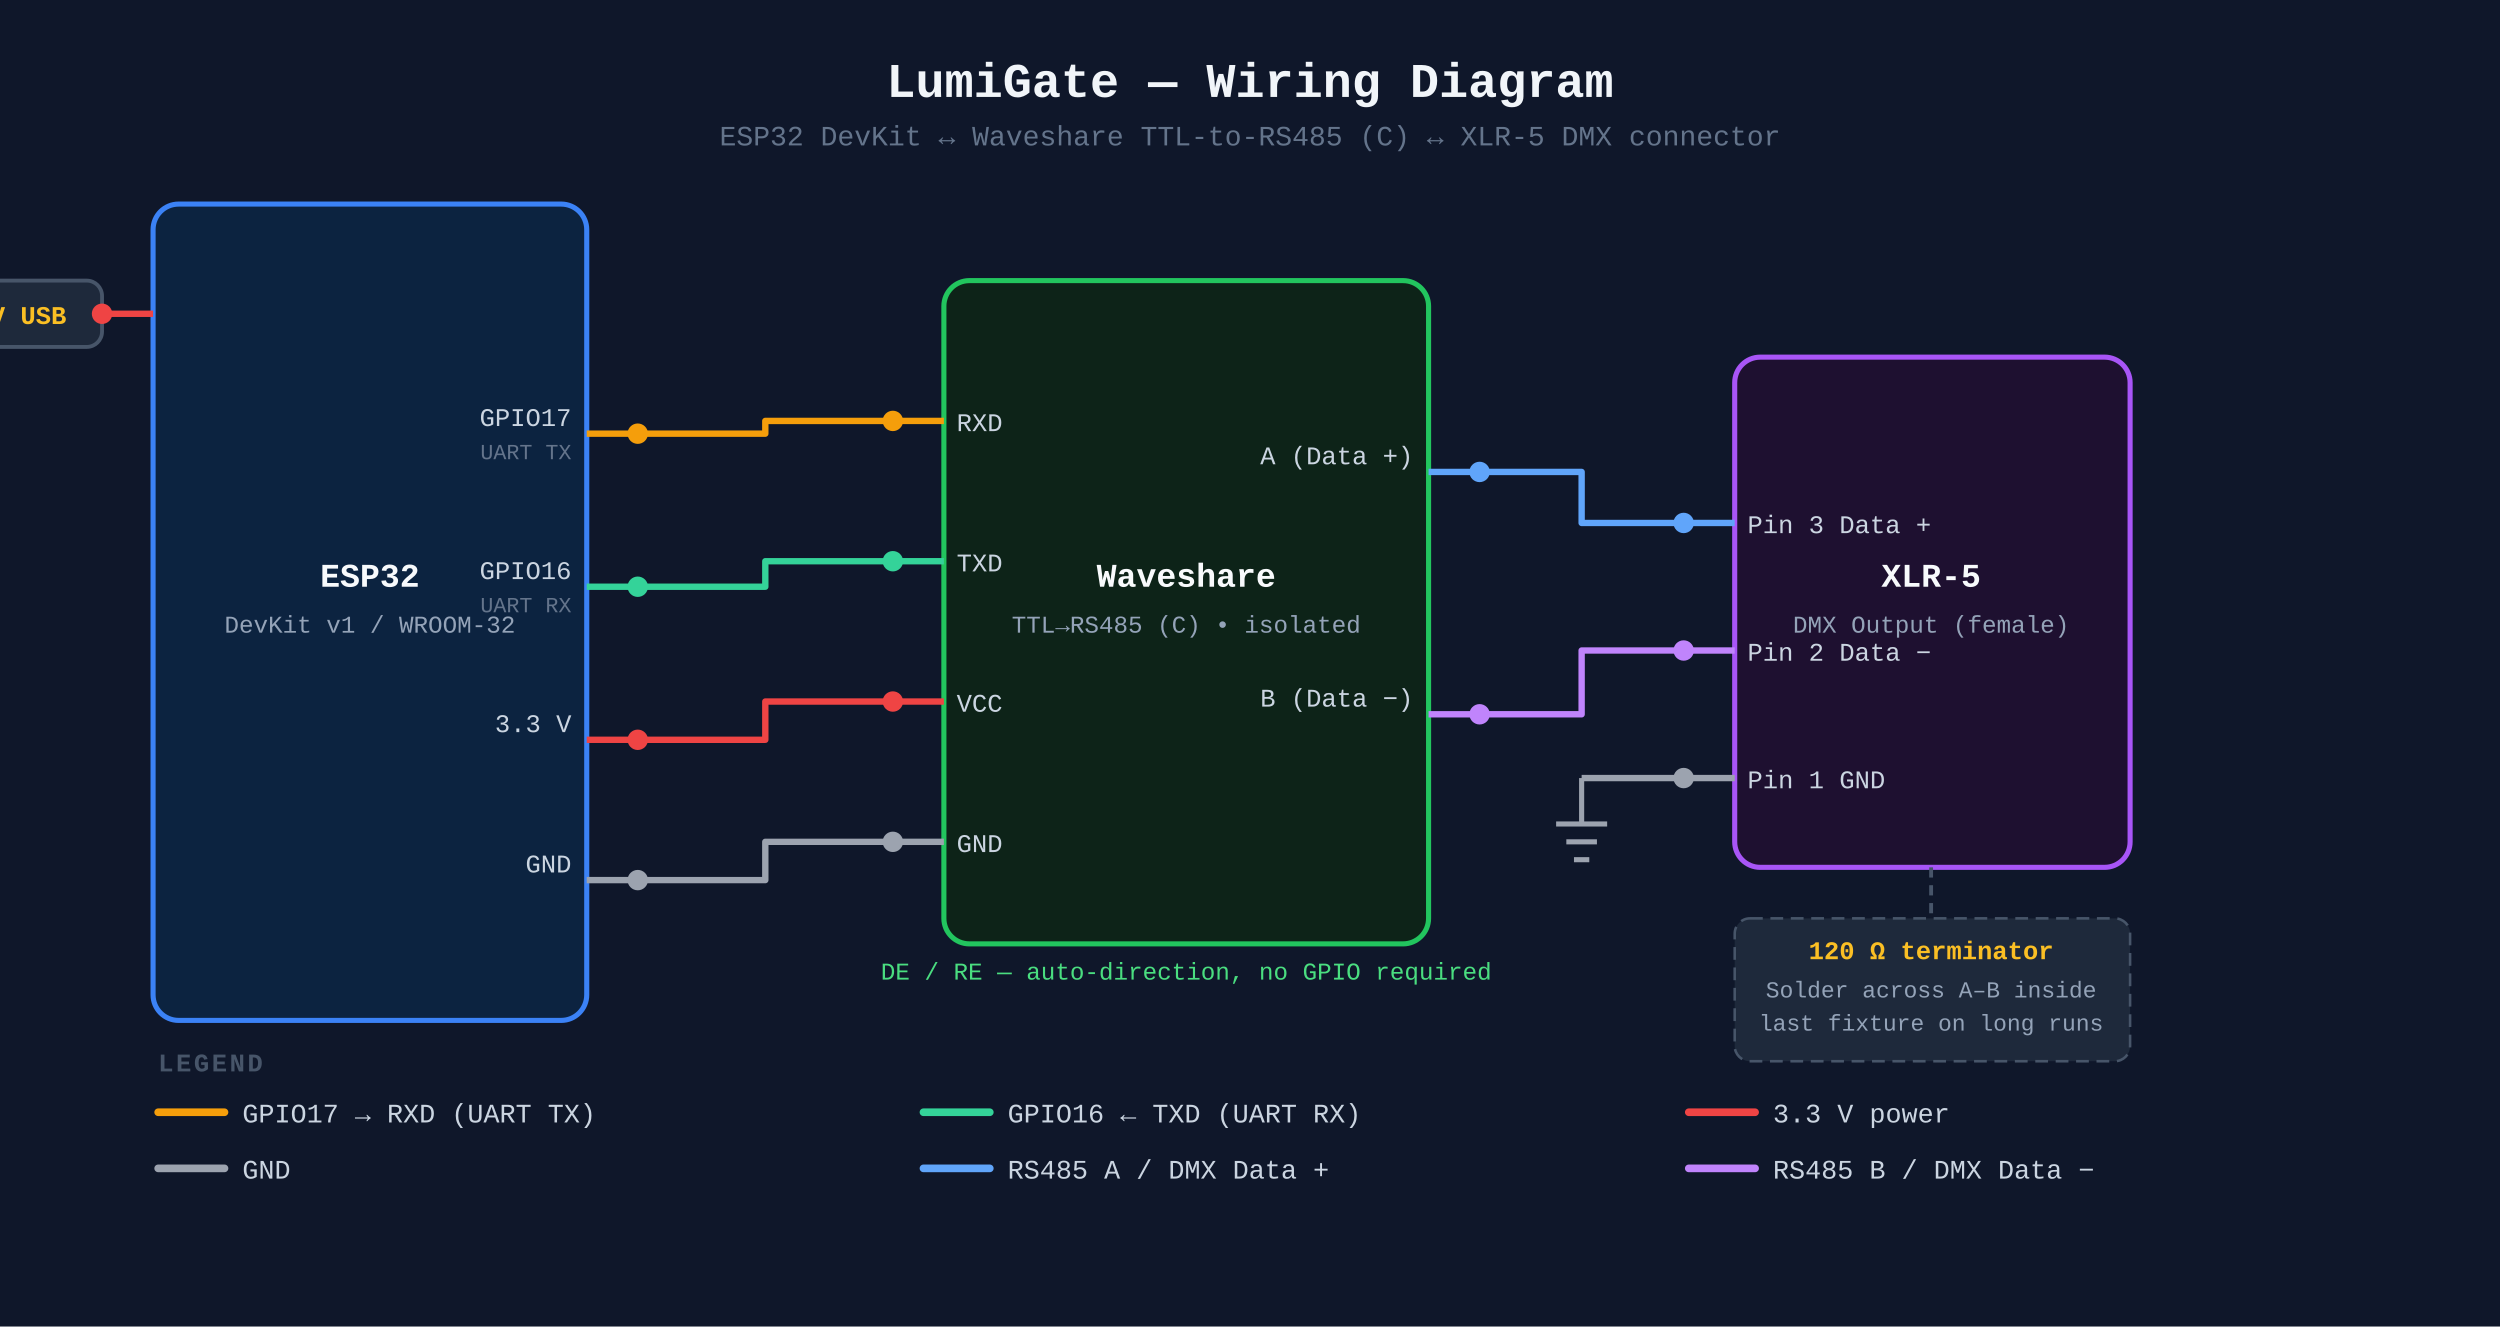
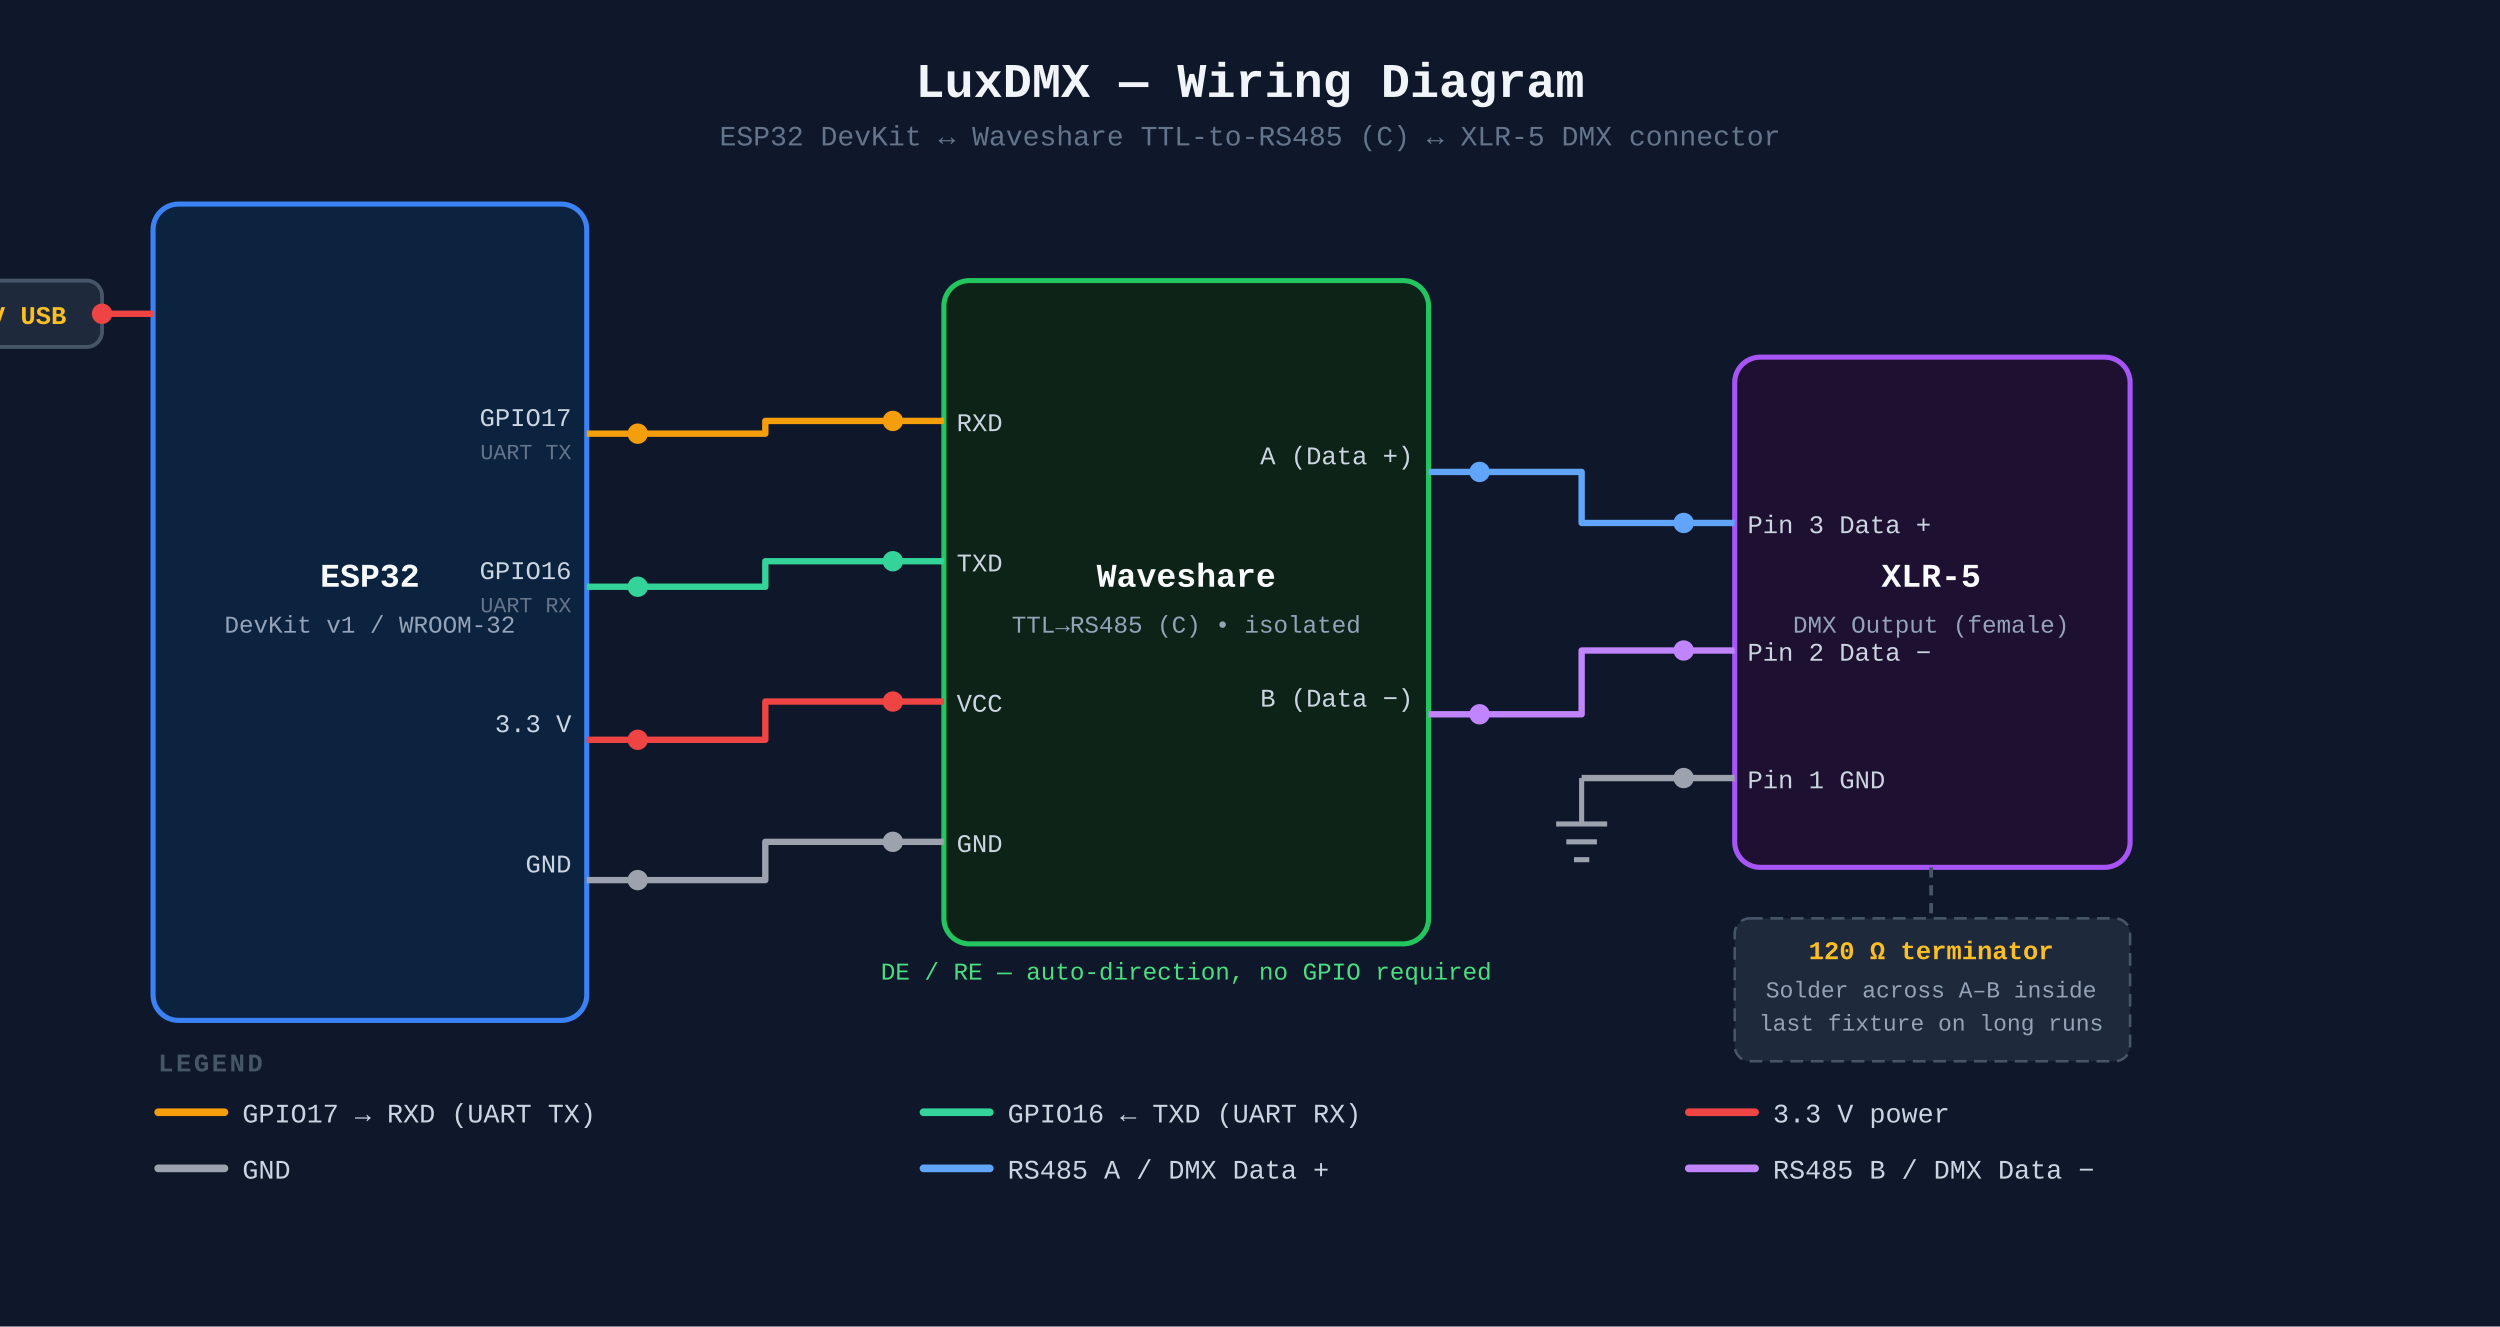
<svg xmlns="http://www.w3.org/2000/svg" width="980" height="520" viewBox="0 0 980 520">
  <defs>
    <style>text { font-family: "JetBrains Mono","Consolas","Courier New",monospace; }</style>
  </defs>
  <rect width="980" height="520" fill="#0f172a" />
-   <text x="490" y="38" text-anchor="middle" font-size="19" font-weight="bold" fill="#f1f5f9">LumiGate — Wiring Diagram</text>
+   <text x="490" y="38" text-anchor="middle" font-size="19" font-weight="bold" fill="#f1f5f9">LuxDMX — Wiring Diagram</text>
  <text x="490" y="57" text-anchor="middle" font-size="11" fill="#64748b">ESP32 DevKit  ↔  Waveshare TTL-to-RS485 (C)  ↔  XLR-5 DMX connector</text>
  <rect x="60" y="80" width="170" height="320" rx="10" fill="#0c2340" stroke="#3b82f6" stroke-width="2" />
  <text x="145" y="230" text-anchor="middle" font-size="13" font-weight="bold" fill="#f8fafc">ESP32</text>
  <text x="145" y="248" text-anchor="middle" font-size="9.5" fill="#94a3b8">DevKit v1 / WROOM-32</text>
  <rect x="370" y="110" width="190" height="260" rx="10" fill="#0d2318" stroke="#22c55e" stroke-width="2" />
  <text x="465" y="230" text-anchor="middle" font-size="13" font-weight="bold" fill="#f8fafc">Waveshare</text>
  <text x="465" y="248" text-anchor="middle" font-size="9.5" fill="#94a3b8">TTL→RS485 (C)  •  isolated</text>
  <rect x="680" y="140" width="155" height="200" rx="10" fill="#1e1030" stroke="#a855f7" stroke-width="2" />
  <text x="757" y="230" text-anchor="middle" font-size="13" font-weight="bold" fill="#f8fafc">XLR-5</text>
  <text x="757" y="248" text-anchor="middle" font-size="9.5" fill="#94a3b8">DMX Output (female)</text>
  <line x1="230" y1="170" x2="250" y2="170" stroke="#f59e0b" stroke-width="2.5" />
  <text x="224" y="167" text-anchor="end" font-size="10" fill="#cbd5e1">GPIO17</text>
  <text x="224" y="180" text-anchor="end" font-size="8.5" fill="#64748b">UART TX</text>
  <line x1="350" y1="165" x2="370" y2="165" stroke="#f59e0b" stroke-width="2.5" />
  <text x="375" y="169" text-anchor="start" font-size="10" fill="#cbd5e1">RXD</text>
  <path d="M250 170 L300 170 L300 165 L350 165" fill="none" stroke="#f59e0b" stroke-width="2.5" stroke-linecap="round" stroke-linejoin="round" />
  <circle cx="250" cy="170" r="4" fill="#f59e0b" />
  <circle cx="350" cy="165" r="4" fill="#f59e0b" />
  <line x1="230" y1="230" x2="250" y2="230" stroke="#34d399" stroke-width="2.5" />
  <text x="224" y="227" text-anchor="end" font-size="10" fill="#cbd5e1">GPIO16</text>
  <text x="224" y="240" text-anchor="end" font-size="8.5" fill="#64748b">UART RX</text>
  <line x1="350" y1="220" x2="370" y2="220" stroke="#34d399" stroke-width="2.5" />
  <text x="375" y="224" text-anchor="start" font-size="10" fill="#cbd5e1">TXD</text>
  <path d="M250 230 L300 230 L300 220 L350 220" fill="none" stroke="#34d399" stroke-width="2.5" stroke-linecap="round" stroke-linejoin="round" />
  <circle cx="250" cy="230" r="4" fill="#34d399" />
  <circle cx="350" cy="220" r="4" fill="#34d399" />
  <line x1="230" y1="290" x2="250" y2="290" stroke="#ef4444" stroke-width="2.5" />
  <text x="224" y="287" text-anchor="end" font-size="10" fill="#cbd5e1">3.3 V</text>
  <line x1="350" y1="275" x2="370" y2="275" stroke="#ef4444" stroke-width="2.5" />
  <text x="375" y="279" text-anchor="start" font-size="10" fill="#cbd5e1">VCC</text>
  <path d="M250 290 L300 290 L300 275 L350 275" fill="none" stroke="#ef4444" stroke-width="2.5" stroke-linecap="round" stroke-linejoin="round" />
  <circle cx="250" cy="290" r="4" fill="#ef4444" />
  <circle cx="350" cy="275" r="4" fill="#ef4444" />
  <line x1="230" y1="345" x2="250" y2="345" stroke="#9ca3af" stroke-width="2.5" />
  <text x="224" y="342" text-anchor="end" font-size="10" fill="#cbd5e1">GND</text>
  <line x1="350" y1="330" x2="370" y2="330" stroke="#9ca3af" stroke-width="2.5" />
  <text x="375" y="334" text-anchor="start" font-size="10" fill="#cbd5e1">GND</text>
  <path d="M250 345 L300 345 L300 330 L350 330" fill="none" stroke="#9ca3af" stroke-width="2.5" stroke-linecap="round" stroke-linejoin="round" />
  <circle cx="250" cy="345" r="4" fill="#9ca3af" />
  <circle cx="350" cy="330" r="4" fill="#9ca3af" />
  <line x1="560" y1="185" x2="580" y2="185" stroke="#60a5fa" stroke-width="2.5" />
  <text x="554" y="182" text-anchor="end" font-size="10" fill="#cbd5e1">A  (Data +)</text>
  <line x1="660" y1="205" x2="680" y2="205" stroke="#60a5fa" stroke-width="2.5" />
  <text x="685" y="209" text-anchor="start" font-size="10" fill="#cbd5e1">Pin 3  Data +</text>
  <path d="M580 185 L620 185 L620 205 L660 205" fill="none" stroke="#60a5fa" stroke-width="2.5" stroke-linecap="round" stroke-linejoin="round" />
  <circle cx="580" cy="185" r="4" fill="#60a5fa" />
  <circle cx="660" cy="205" r="4" fill="#60a5fa" />
  <line x1="560" y1="280" x2="580" y2="280" stroke="#c084fc" stroke-width="2.5" />
  <text x="554" y="277" text-anchor="end" font-size="10" fill="#cbd5e1">B  (Data −)</text>
  <line x1="660" y1="255" x2="680" y2="255" stroke="#c084fc" stroke-width="2.5" />
  <text x="685" y="259" text-anchor="start" font-size="10" fill="#cbd5e1">Pin 2  Data −</text>
  <path d="M580 280 L620 280 L620 255 L660 255" fill="none" stroke="#c084fc" stroke-width="2.5" stroke-linecap="round" stroke-linejoin="round" />
  <circle cx="580" cy="280" r="4" fill="#c084fc" />
  <circle cx="660" cy="255" r="4" fill="#c084fc" />
  <line x1="660" y1="305" x2="680" y2="305" stroke="#9ca3af" stroke-width="2.5" />
  <text x="685" y="309" text-anchor="start" font-size="10" fill="#cbd5e1">Pin 1  GND</text>
  <line x1="660" y1="305" x2="620" y2="305" stroke="#9ca3af" stroke-width="2.5" />
  <line x1="620" y1="305" x2="620" y2="323" stroke="#9ca3af" stroke-width="2" />
  <line x1="610" y1="323" x2="630" y2="323" stroke="#9ca3af" stroke-width="2" />
  <line x1="614" y1="330" x2="626" y2="330" stroke="#9ca3af" stroke-width="2" />
  <line x1="617" y1="337" x2="623" y2="337" stroke="#9ca3af" stroke-width="2" />
  <circle cx="660" cy="305" r="4" fill="#9ca3af" />
  <rect x="-30" y="110" width="70" height="26" rx="6" fill="#1e293b" stroke="#475569" stroke-width="1.5" />
  <text x="5" y="127" text-anchor="middle" font-size="10" fill="#fbbf24" font-weight="bold">5 V  USB</text>
  <line x1="40" y1="123" x2="60" y2="123" stroke="#ef4444" stroke-width="2.5" />
  <circle cx="40" cy="123" r="4" fill="#ef4444" />
  <text x="465" y="384" text-anchor="middle" font-size="9.5" fill="#4ade80">DE / RE — auto-direction, no GPIO required</text>
  <rect x="680" y="360" width="155" height="56" rx="6" fill="#1e293b" stroke="#475569" stroke-width="1" stroke-dasharray="5,3" />
  <text x="757" y="376" text-anchor="middle" font-size="10" fill="#fbbf24" font-weight="bold">120 Ω terminator</text>
  <text x="757" y="391" text-anchor="middle" font-size="9" fill="#94a3b8">Solder across A–B inside</text>
  <text x="757" y="404" text-anchor="middle" font-size="9" fill="#94a3b8">last fixture on long runs</text>
  <line x1="757" y1="340" x2="757" y2="360" stroke="#475569" stroke-width="1.5" stroke-dasharray="4,3" />
  <text x="62" y="420" font-size="10" fill="#475569" font-weight="bold" letter-spacing="1">LEGEND</text>
  <line x1="62" y1="436" x2="88" y2="436" stroke="#f59e0b" stroke-width="3" stroke-linecap="round" />
  <text x="95" y="440" font-size="10.5" fill="#cbd5e1">GPIO17 → RXD  (UART TX)</text>
  <line x1="362" y1="436" x2="388" y2="436" stroke="#34d399" stroke-width="3" stroke-linecap="round" />
  <text x="395" y="440" font-size="10.5" fill="#cbd5e1">GPIO16 ← TXD  (UART RX)</text>
  <line x1="662" y1="436" x2="688" y2="436" stroke="#ef4444" stroke-width="3" stroke-linecap="round" />
  <text x="695" y="440" font-size="10.5" fill="#cbd5e1">3.3 V power</text>
  <line x1="62" y1="458" x2="88" y2="458" stroke="#9ca3af" stroke-width="3" stroke-linecap="round" />
  <text x="95" y="462" font-size="10.5" fill="#cbd5e1">GND</text>
  <line x1="362" y1="458" x2="388" y2="458" stroke="#60a5fa" stroke-width="3" stroke-linecap="round" />
  <text x="395" y="462" font-size="10.5" fill="#cbd5e1">RS485 A  /  DMX Data +</text>
  <line x1="662" y1="458" x2="688" y2="458" stroke="#c084fc" stroke-width="3" stroke-linecap="round" />
  <text x="695" y="462" font-size="10.5" fill="#cbd5e1">RS485 B  /  DMX Data −</text>
</svg>
